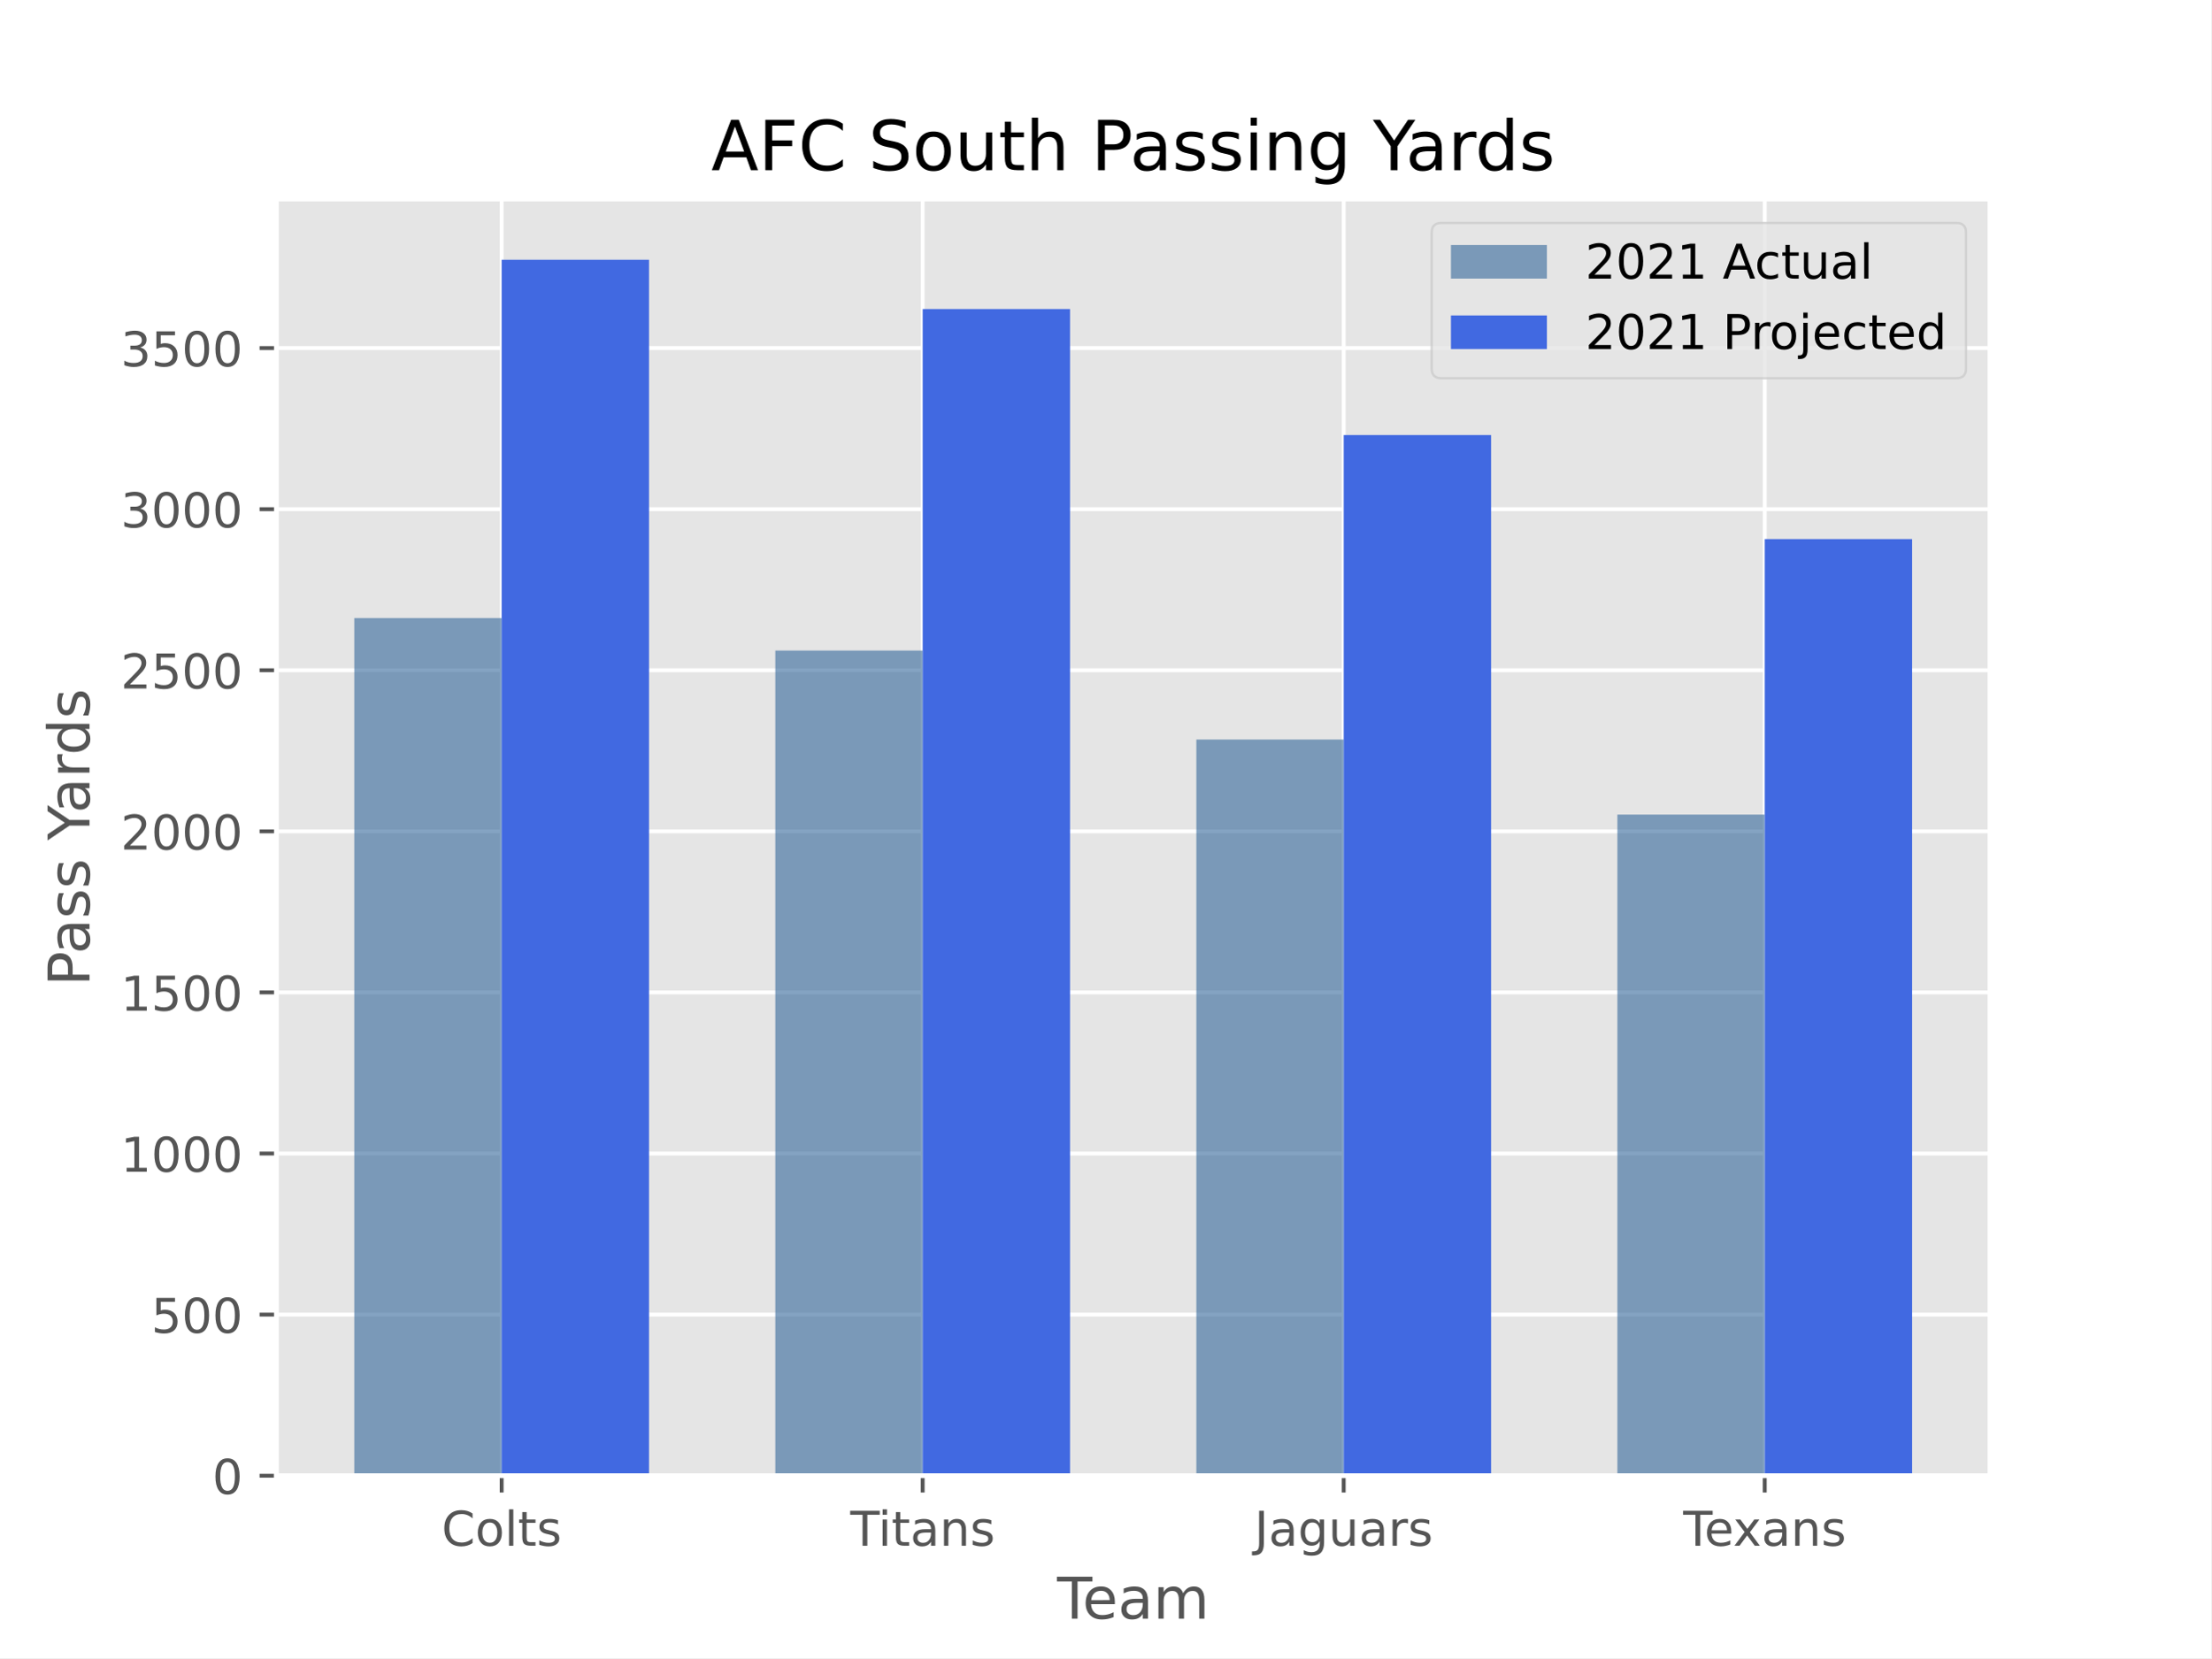
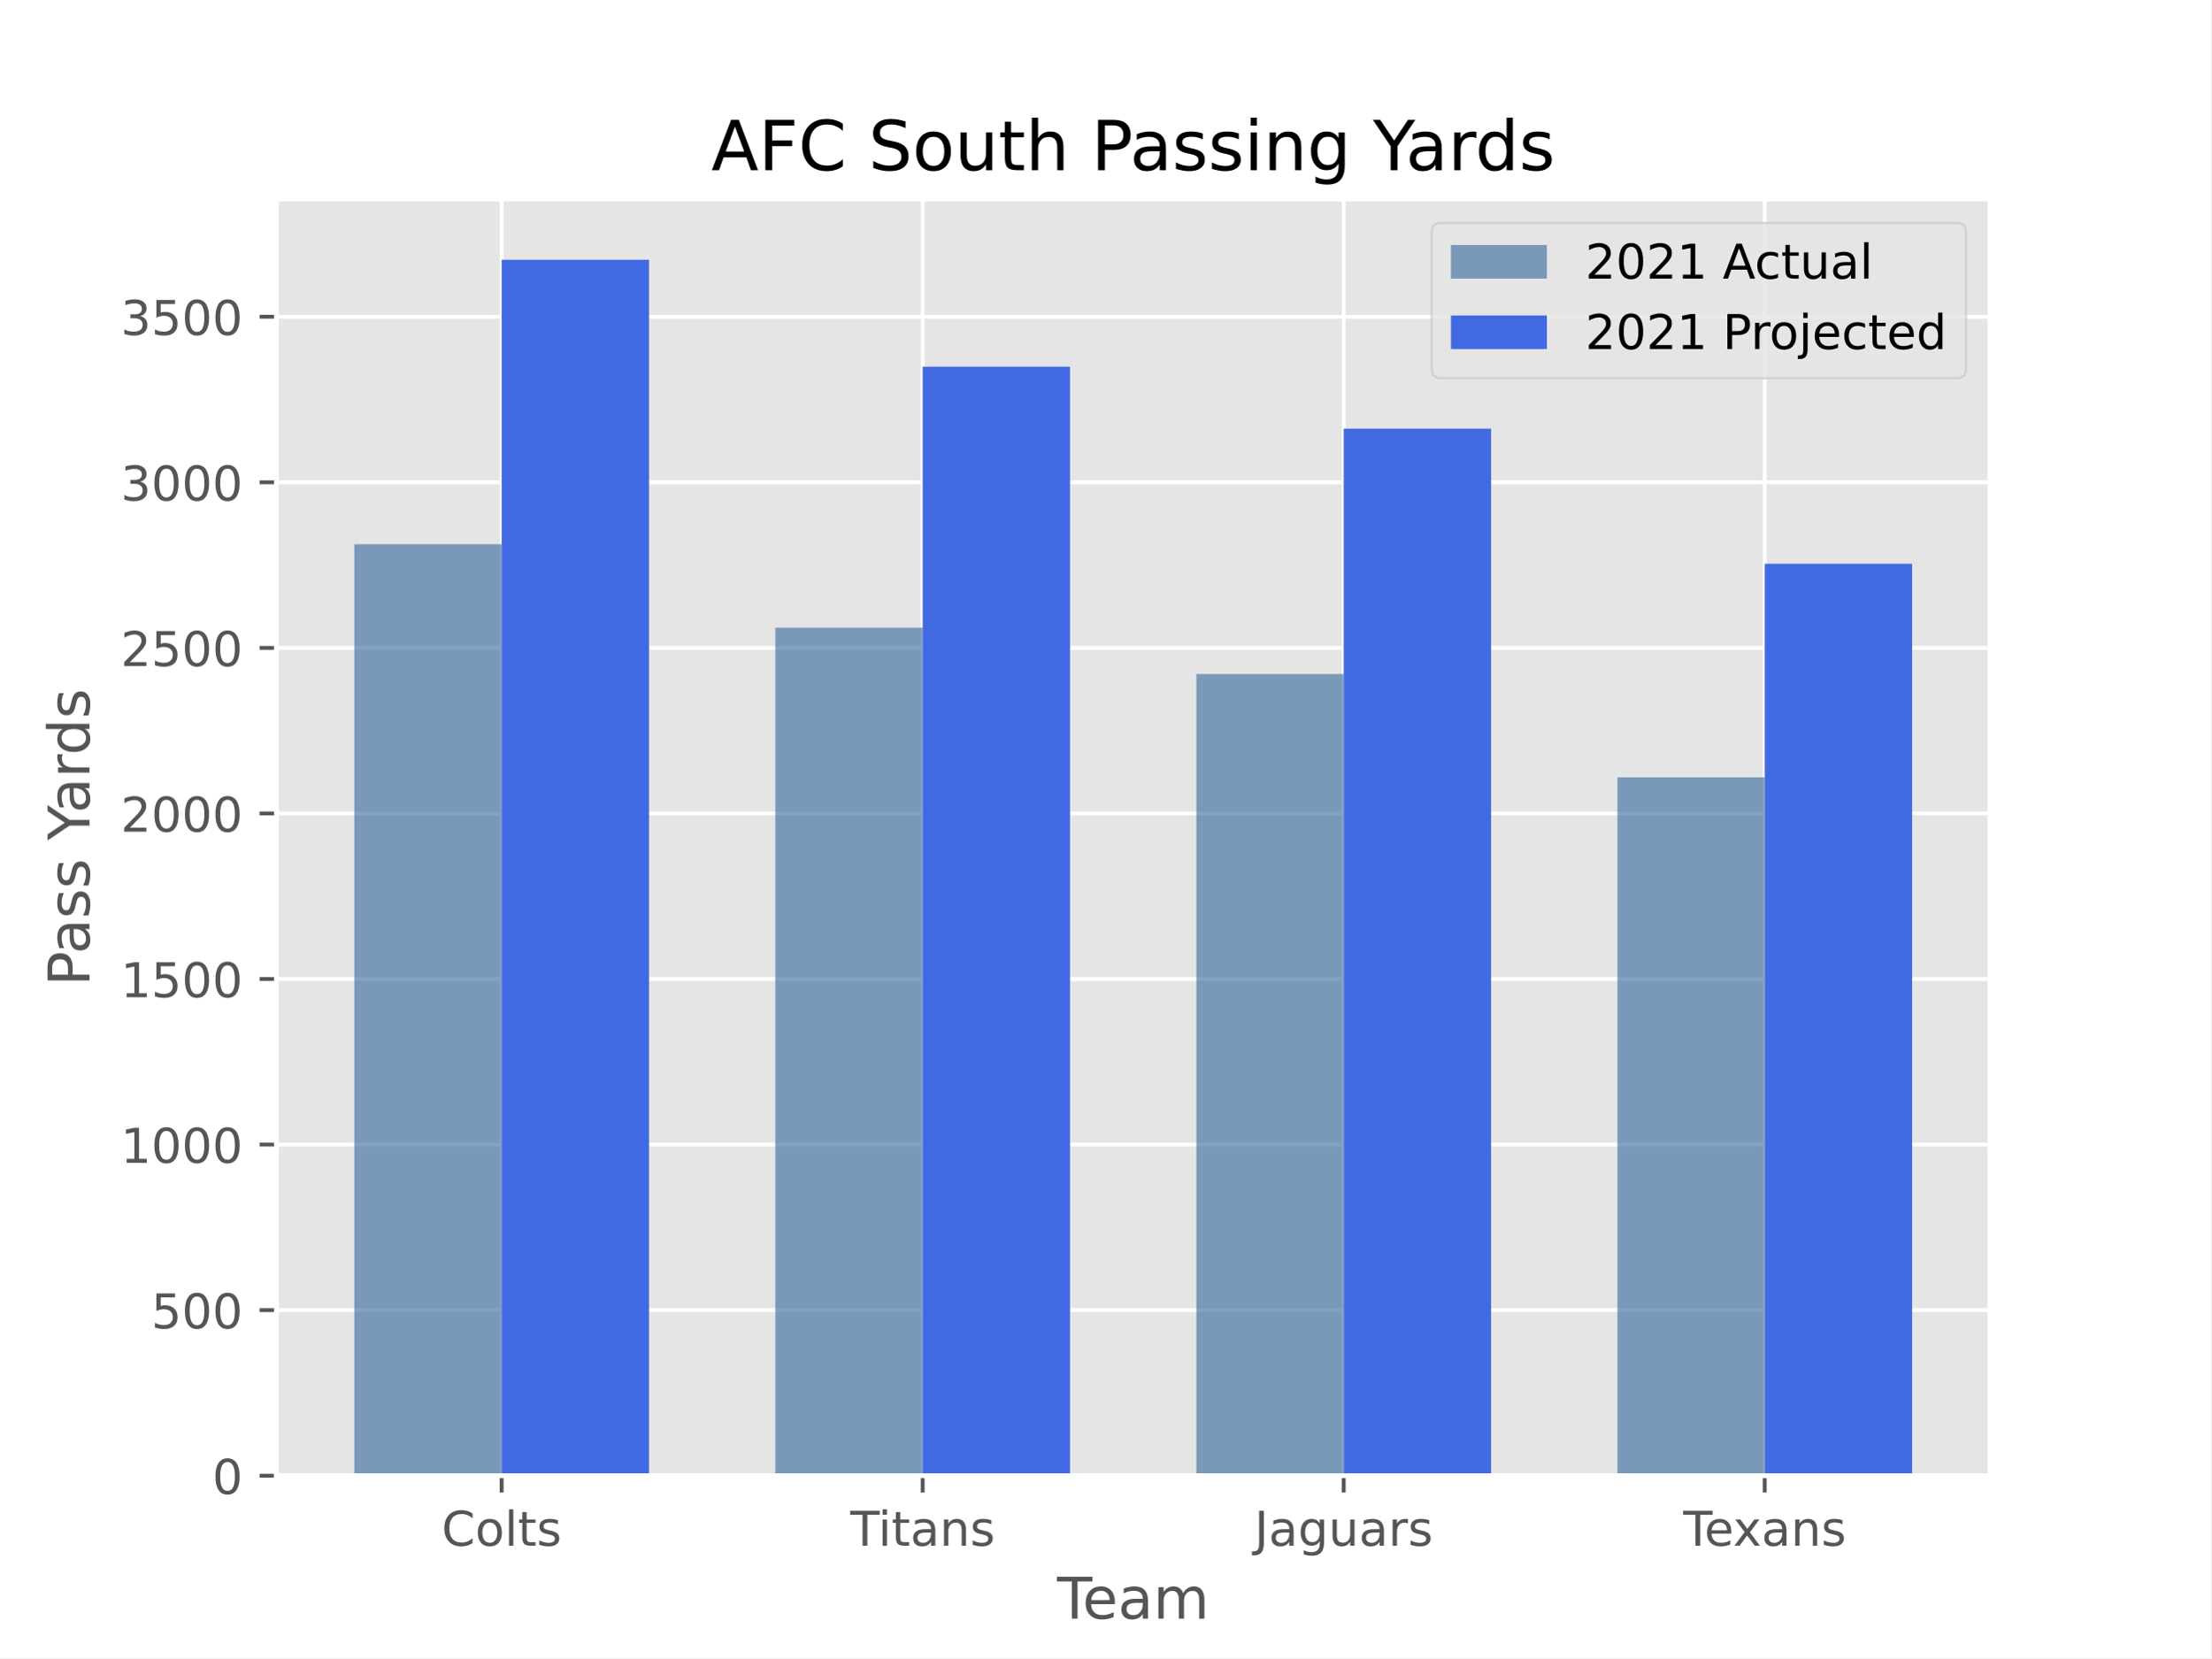
<svg xmlns="http://www.w3.org/2000/svg" xmlns:xlink="http://www.w3.org/1999/xlink" height="345.6pt" version="1.1" viewBox="0 0 460.8 345.6" width="460.8pt">
  <defs>
    <style type="text/css">*{stroke-linecap:butt;stroke-linejoin:round;}</style>
  </defs>
  <g id="figure_1">
    <g id="patch_1">
      <path d="M 0 345.6  L 460.8 345.6  L 460.8 0  L 0 0  z " style="fill:#ffffff;" />
    </g>
    <g id="axes_1">
      <g id="patch_2">
        <path d="M 57.6 307.584  L 414.72 307.584  L 414.72 41.472  L 57.6 41.472  z " style="fill:#e5e5e5;" />
      </g>
      <g id="matplotlib.axis_1">
        <g id="xtick_1">
          <g id="line2d_1">
-             <path clip-path="url(#pe6c3860041)" d="M 104.543 307.584  L 104.543 41.472  " style="fill:none;stroke:#ffffff;stroke-linecap:square;stroke-width:0.8;" />
+             <path clip-path="url(#pfa648b9dab)" d="M 104.543 307.584  L 104.543 41.472  " style="fill:none;stroke:#ffffff;stroke-linecap:square;stroke-width:0.8;" />
          </g>
          <g id="line2d_2">
            <defs>
-               <path d="M 0 0  L 0 3.5  " id="mc233f261c7" style="stroke:#555555;stroke-width:0.8;" />
-             </defs>
-             <g>
-               <use style="fill:#555555;stroke:#555555;stroke-width:0.8;" x="104.543" xlink:href="#mc233f261c7" y="307.584" />
+               <path d="M 0 0  L 0 3.5  " id="mf0fe5f6fc5" style="stroke:#555555;stroke-width:0.8;" />
+             </defs>
+             <g>
+               <use style="fill:#555555;stroke:#555555;stroke-width:0.8;" x="104.543" xlink:href="#mf0fe5f6fc5" y="307.584" />
            </g>
          </g>
          <g id="text_1">
            <g style="fill:#555555;" transform="translate(92.03861 322.1824)scale(0.1 -0.1)">
              <defs>
                <path d="M 4122 4306  L 4122 3641  Q 3803 3938 3442 4084  Q 3081 4231 2675 4231  Q 1875 4231 1450 3742  Q 1025 3253 1025 2328  Q 1025 1406 1450 917  Q 1875 428 2675 428  Q 3081 428 3442 575  Q 3803 722 4122 1019  L 4122 359  Q 3791 134 3420 21  Q 3050 -91 2638 -91  Q 1578 -91 968 557  Q 359 1206 359 2328  Q 359 3453 968 4101  Q 1578 4750 2638 4750  Q 3056 4750 3426 4639  Q 3797 4528 4122 4306  z " id="DejaVuSans-43" transform="scale(0.015625)" />
                <path d="M 1959 3097  Q 1497 3097 1228 2736  Q 959 2375 959 1747  Q 959 1119 1226 758  Q 1494 397 1959 397  Q 2419 397 2687 759  Q 2956 1122 2956 1747  Q 2956 2369 2687 2733  Q 2419 3097 1959 3097  z M 1959 3584  Q 2709 3584 3137 3096  Q 3566 2609 3566 1747  Q 3566 888 3137 398  Q 2709 -91 1959 -91  Q 1206 -91 779 398  Q 353 888 353 1747  Q 353 2609 779 3096  Q 1206 3584 1959 3584  z " id="DejaVuSans-6f" transform="scale(0.015625)" />
                <path d="M 603 4863  L 1178 4863  L 1178 0  L 603 0  L 603 4863  z " id="DejaVuSans-6c" transform="scale(0.015625)" />
                <path d="M 1172 4494  L 1172 3500  L 2356 3500  L 2356 3053  L 1172 3053  L 1172 1153  Q 1172 725 1289 603  Q 1406 481 1766 481  L 2356 481  L 2356 0  L 1766 0  Q 1100 0 847 248  Q 594 497 594 1153  L 594 3053  L 172 3053  L 172 3500  L 594 3500  L 594 4494  L 1172 4494  z " id="DejaVuSans-74" transform="scale(0.015625)" />
                <path d="M 2834 3397  L 2834 2853  Q 2591 2978 2328 3040  Q 2066 3103 1784 3103  Q 1356 3103 1142 2972  Q 928 2841 928 2578  Q 928 2378 1081 2264  Q 1234 2150 1697 2047  L 1894 2003  Q 2506 1872 2764 1633  Q 3022 1394 3022 966  Q 3022 478 2636 193  Q 2250 -91 1575 -91  Q 1294 -91 989 -36  Q 684 19 347 128  L 347 722  Q 666 556 975 473  Q 1284 391 1588 391  Q 1994 391 2212 530  Q 2431 669 2431 922  Q 2431 1156 2273 1281  Q 2116 1406 1581 1522  L 1381 1569  Q 847 1681 609 1914  Q 372 2147 372 2553  Q 372 3047 722 3315  Q 1072 3584 1716 3584  Q 2034 3584 2315 3537  Q 2597 3491 2834 3397  z " id="DejaVuSans-73" transform="scale(0.015625)" />
              </defs>
              <use xlink:href="#DejaVuSans-43" />
              <use x="69.824" xlink:href="#DejaVuSans-6f" />
              <use x="131.006" xlink:href="#DejaVuSans-6c" />
              <use x="158.789" xlink:href="#DejaVuSans-74" />
              <use x="197.998" xlink:href="#DejaVuSans-73" />
            </g>
          </g>
        </g>
        <g id="xtick_2">
          <g id="line2d_3">
-             <path clip-path="url(#pe6c3860041)" d="M 192.288 307.584  L 192.288 41.472  " style="fill:none;stroke:#ffffff;stroke-linecap:square;stroke-width:0.8;" />
+             <path clip-path="url(#pfa648b9dab)" d="M 192.288 307.584  L 192.288 41.472  " style="fill:none;stroke:#ffffff;stroke-linecap:square;stroke-width:0.8;" />
          </g>
          <g id="line2d_4">
            <g>
-               <use style="fill:#555555;stroke:#555555;stroke-width:0.8;" x="192.288" xlink:href="#mc233f261c7" y="307.584" />
+               <use style="fill:#555555;stroke:#555555;stroke-width:0.8;" x="192.288" xlink:href="#mf0fe5f6fc5" y="307.584" />
            </g>
          </g>
          <g id="text_2">
            <g style="fill:#555555;" transform="translate(177.2034 322.1824)scale(0.1 -0.1)">
              <defs>
                <path d="M -19 4666  L 3928 4666  L 3928 4134  L 2272 4134  L 2272 0  L 1638 0  L 1638 4134  L -19 4134  L -19 4666  z " id="DejaVuSans-54" transform="scale(0.015625)" />
                <path d="M 603 3500  L 1178 3500  L 1178 0  L 603 0  L 603 3500  z M 603 4863  L 1178 4863  L 1178 4134  L 603 4134  L 603 4863  z " id="DejaVuSans-69" transform="scale(0.015625)" />
                <path d="M 2194 1759  Q 1497 1759 1228 1600  Q 959 1441 959 1056  Q 959 750 1161 570  Q 1363 391 1709 391  Q 2188 391 2477 730  Q 2766 1069 2766 1631  L 2766 1759  L 2194 1759  z M 3341 1997  L 3341 0  L 2766 0  L 2766 531  Q 2569 213 2275 61  Q 1981 -91 1556 -91  Q 1019 -91 701 211  Q 384 513 384 1019  Q 384 1609 779 1909  Q 1175 2209 1959 2209  L 2766 2209  L 2766 2266  Q 2766 2663 2505 2880  Q 2244 3097 1772 3097  Q 1472 3097 1187 3025  Q 903 2953 641 2809  L 641 3341  Q 956 3463 1253 3523  Q 1550 3584 1831 3584  Q 2591 3584 2966 3190  Q 3341 2797 3341 1997  z " id="DejaVuSans-61" transform="scale(0.015625)" />
                <path d="M 3513 2113  L 3513 0  L 2938 0  L 2938 2094  Q 2938 2591 2744 2837  Q 2550 3084 2163 3084  Q 1697 3084 1428 2787  Q 1159 2491 1159 1978  L 1159 0  L 581 0  L 581 3500  L 1159 3500  L 1159 2956  Q 1366 3272 1645 3428  Q 1925 3584 2291 3584  Q 2894 3584 3203 3211  Q 3513 2838 3513 2113  z " id="DejaVuSans-6e" transform="scale(0.015625)" />
              </defs>
              <use xlink:href="#DejaVuSans-54" />
              <use x="57.959" xlink:href="#DejaVuSans-69" />
              <use x="85.742" xlink:href="#DejaVuSans-74" />
              <use x="124.951" xlink:href="#DejaVuSans-61" />
              <use x="186.23" xlink:href="#DejaVuSans-6e" />
              <use x="249.609" xlink:href="#DejaVuSans-73" />
            </g>
          </g>
        </g>
        <g id="xtick_3">
          <g id="line2d_5">
-             <path clip-path="url(#pe6c3860041)" d="M 280.032 307.584  L 280.032 41.472  " style="fill:none;stroke:#ffffff;stroke-linecap:square;stroke-width:0.8;" />
+             <path clip-path="url(#pfa648b9dab)" d="M 280.032 307.584  L 280.032 41.472  " style="fill:none;stroke:#ffffff;stroke-linecap:square;stroke-width:0.8;" />
          </g>
          <g id="line2d_6">
            <g>
-               <use style="fill:#555555;stroke:#555555;stroke-width:0.8;" x="280.032" xlink:href="#mc233f261c7" y="307.584" />
+               <use style="fill:#555555;stroke:#555555;stroke-width:0.8;" x="280.032" xlink:href="#mf0fe5f6fc5" y="307.584" />
            </g>
          </g>
          <g id="text_3">
            <g style="fill:#555555;" transform="translate(261.426 322.1824)scale(0.1 -0.1)">
              <defs>
                <path d="M 628 4666  L 1259 4666  L 1259 325  Q 1259 -519 939 -900  Q 619 -1281 -91 -1281  L -331 -1281  L -331 -750  L -134 -750  Q 284 -750 456 -515  Q 628 -281 628 325  L 628 4666  z " id="DejaVuSans-4a" transform="scale(0.015625)" />
                <path d="M 2906 1791  Q 2906 2416 2648 2759  Q 2391 3103 1925 3103  Q 1463 3103 1205 2759  Q 947 2416 947 1791  Q 947 1169 1205 825  Q 1463 481 1925 481  Q 2391 481 2648 825  Q 2906 1169 2906 1791  z M 3481 434  Q 3481 -459 3084 -895  Q 2688 -1331 1869 -1331  Q 1566 -1331 1297 -1286  Q 1028 -1241 775 -1147  L 775 -588  Q 1028 -725 1275 -790  Q 1522 -856 1778 -856  Q 2344 -856 2625 -561  Q 2906 -266 2906 331  L 2906 616  Q 2728 306 2450 153  Q 2172 0 1784 0  Q 1141 0 747 490  Q 353 981 353 1791  Q 353 2603 747 3093  Q 1141 3584 1784 3584  Q 2172 3584 2450 3431  Q 2728 3278 2906 2969  L 2906 3500  L 3481 3500  L 3481 434  z " id="DejaVuSans-67" transform="scale(0.015625)" />
                <path d="M 544 1381  L 544 3500  L 1119 3500  L 1119 1403  Q 1119 906 1312 657  Q 1506 409 1894 409  Q 2359 409 2629 706  Q 2900 1003 2900 1516  L 2900 3500  L 3475 3500  L 3475 0  L 2900 0  L 2900 538  Q 2691 219 2414 64  Q 2138 -91 1772 -91  Q 1169 -91 856 284  Q 544 659 544 1381  z M 1991 3584  L 1991 3584  z " id="DejaVuSans-75" transform="scale(0.015625)" />
                <path d="M 2631 2963  Q 2534 3019 2420 3045  Q 2306 3072 2169 3072  Q 1681 3072 1420 2755  Q 1159 2438 1159 1844  L 1159 0  L 581 0  L 581 3500  L 1159 3500  L 1159 2956  Q 1341 3275 1631 3429  Q 1922 3584 2338 3584  Q 2397 3584 2469 3576  Q 2541 3569 2628 3553  L 2631 2963  z " id="DejaVuSans-72" transform="scale(0.015625)" />
              </defs>
              <use xlink:href="#DejaVuSans-4a" />
              <use x="29.492" xlink:href="#DejaVuSans-61" />
              <use x="90.771" xlink:href="#DejaVuSans-67" />
              <use x="154.248" xlink:href="#DejaVuSans-75" />
              <use x="217.627" xlink:href="#DejaVuSans-61" />
              <use x="278.906" xlink:href="#DejaVuSans-72" />
              <use x="320.02" xlink:href="#DejaVuSans-73" />
            </g>
          </g>
        </g>
        <g id="xtick_4">
          <g id="line2d_7">
-             <path clip-path="url(#pe6c3860041)" d="M 367.777 307.584  L 367.777 41.472  " style="fill:none;stroke:#ffffff;stroke-linecap:square;stroke-width:0.8;" />
+             <path clip-path="url(#pfa648b9dab)" d="M 367.777 307.584  L 367.777 41.472  " style="fill:none;stroke:#ffffff;stroke-linecap:square;stroke-width:0.8;" />
          </g>
          <g id="line2d_8">
            <g>
-               <use style="fill:#555555;stroke:#555555;stroke-width:0.8;" x="367.777" xlink:href="#mc233f261c7" y="307.584" />
+               <use style="fill:#555555;stroke:#555555;stroke-width:0.8;" x="367.777" xlink:href="#mf0fe5f6fc5" y="307.584" />
            </g>
          </g>
          <g id="text_4">
            <g style="fill:#555555;" transform="translate(350.7869 322.1824)scale(0.1 -0.1)">
              <defs>
                <path d="M 3597 1894  L 3597 1613  L 953 1613  Q 991 1019 1311 708  Q 1631 397 2203 397  Q 2534 397 2845 478  Q 3156 559 3463 722  L 3463 178  Q 3153 47 2828 -22  Q 2503 -91 2169 -91  Q 1331 -91 842 396  Q 353 884 353 1716  Q 353 2575 817 3079  Q 1281 3584 2069 3584  Q 2775 3584 3186 3129  Q 3597 2675 3597 1894  z M 3022 2063  Q 3016 2534 2758 2815  Q 2500 3097 2075 3097  Q 1594 3097 1305 2825  Q 1016 2553 972 2059  L 3022 2063  z " id="DejaVuSans-65" transform="scale(0.015625)" />
                <path d="M 3513 3500  L 2247 1797  L 3578 0  L 2900 0  L 1881 1375  L 863 0  L 184 0  L 1544 1831  L 300 3500  L 978 3500  L 1906 2253  L 2834 3500  L 3513 3500  z " id="DejaVuSans-78" transform="scale(0.015625)" />
              </defs>
              <use xlink:href="#DejaVuSans-54" />
              <use x="44.084" xlink:href="#DejaVuSans-65" />
              <use x="103.857" xlink:href="#DejaVuSans-78" />
              <use x="163.037" xlink:href="#DejaVuSans-61" />
              <use x="224.316" xlink:href="#DejaVuSans-6e" />
              <use x="287.695" xlink:href="#DejaVuSans-73" />
            </g>
          </g>
        </g>
        <g id="text_5">
          <g style="fill:#555555;" transform="translate(220.3022 337.3802)scale(0.12 -0.12)">
            <defs>
              <path d="M 3328 2828  Q 3544 3216 3844 3400  Q 4144 3584 4550 3584  Q 5097 3584 5394 3201  Q 5691 2819 5691 2113  L 5691 0  L 5113 0  L 5113 2094  Q 5113 2597 4934 2840  Q 4756 3084 4391 3084  Q 3944 3084 3684 2787  Q 3425 2491 3425 1978  L 3425 0  L 2847 0  L 2847 2094  Q 2847 2600 2669 2842  Q 2491 3084 2119 3084  Q 1678 3084 1418 2786  Q 1159 2488 1159 1978  L 1159 0  L 581 0  L 581 3500  L 1159 3500  L 1159 2956  Q 1356 3278 1631 3431  Q 1906 3584 2284 3584  Q 2666 3584 2933 3390  Q 3200 3197 3328 2828  z " id="DejaVuSans-6d" transform="scale(0.015625)" />
            </defs>
            <use xlink:href="#DejaVuSans-54" />
            <use x="44.084" xlink:href="#DejaVuSans-65" />
            <use x="105.607" xlink:href="#DejaVuSans-61" />
            <use x="166.887" xlink:href="#DejaVuSans-6d" />
          </g>
        </g>
      </g>
      <g id="matplotlib.axis_2">
        <g id="ytick_1">
          <g id="line2d_9">
-             <path clip-path="url(#pe6c3860041)" d="M 57.6 307.584  L 414.72 307.584  " style="fill:none;stroke:#ffffff;stroke-linecap:square;stroke-width:0.8;" />
+             <path clip-path="url(#pfa648b9dab)" d="M 57.6 307.584  L 414.72 307.584  " style="fill:none;stroke:#ffffff;stroke-linecap:square;stroke-width:0.8;" />
          </g>
          <g id="line2d_10">
            <defs>
-               <path d="M 0 0  L -3.5 0  " id="m1895ba6a0f" style="stroke:#555555;stroke-width:0.8;" />
-             </defs>
-             <g>
-               <use style="fill:#555555;stroke:#555555;stroke-width:0.8;" x="57.6" xlink:href="#m1895ba6a0f" y="307.584" />
+               <path d="M 0 0  L -3.5 0  " id="m4ac57ffe3c" style="stroke:#555555;stroke-width:0.8;" />
+             </defs>
+             <g>
+               <use style="fill:#555555;stroke:#555555;stroke-width:0.8;" x="57.6" xlink:href="#m4ac57ffe3c" y="307.584" />
            </g>
          </g>
          <g id="text_6">
            <g style="fill:#555555;" transform="translate(44.2375 311.3832)scale(0.1 -0.1)">
              <defs>
                <path d="M 2034 4250  Q 1547 4250 1301 3770  Q 1056 3291 1056 2328  Q 1056 1369 1301 889  Q 1547 409 2034 409  Q 2525 409 2770 889  Q 3016 1369 3016 2328  Q 3016 3291 2770 3770  Q 2525 4250 2034 4250  z M 2034 4750  Q 2819 4750 3233 4129  Q 3647 3509 3647 2328  Q 3647 1150 3233 529  Q 2819 -91 2034 -91  Q 1250 -91 836 529  Q 422 1150 422 2328  Q 422 3509 836 4129  Q 1250 4750 2034 4750  z " id="DejaVuSans-30" transform="scale(0.015625)" />
              </defs>
              <use xlink:href="#DejaVuSans-30" />
            </g>
          </g>
        </g>
        <g id="ytick_2">
          <g id="line2d_11">
-             <path clip-path="url(#pe6c3860041)" d="M 57.6 274.007  L 414.72 274.007  " style="fill:none;stroke:#ffffff;stroke-linecap:square;stroke-width:0.8;" />
+             <path clip-path="url(#pfa648b9dab)" d="M 57.6 273.074  L 414.72 273.074  " style="fill:none;stroke:#ffffff;stroke-linecap:square;stroke-width:0.8;" />
          </g>
          <g id="line2d_12">
            <g>
-               <use style="fill:#555555;stroke:#555555;stroke-width:0.8;" x="57.6" xlink:href="#m1895ba6a0f" y="274.007" />
+               <use style="fill:#555555;stroke:#555555;stroke-width:0.8;" x="57.6" xlink:href="#m4ac57ffe3c" y="273.074" />
            </g>
          </g>
          <g id="text_7">
-             <g style="fill:#555555;" transform="translate(31.5125 277.8061)scale(0.1 -0.1)">
+             <g style="fill:#555555;" transform="translate(31.5125 276.8734)scale(0.1 -0.1)">
              <defs>
                <path d="M 691 4666  L 3169 4666  L 3169 4134  L 1269 4134  L 1269 2991  Q 1406 3038 1543 3061  Q 1681 3084 1819 3084  Q 2600 3084 3056 2656  Q 3513 2228 3513 1497  Q 3513 744 3044 326  Q 2575 -91 1722 -91  Q 1428 -91 1123 -41  Q 819 9 494 109  L 494 744  Q 775 591 1075 516  Q 1375 441 1709 441  Q 2250 441 2565 725  Q 2881 1009 2881 1497  Q 2881 1984 2565 2268  Q 2250 2553 1709 2553  Q 1456 2553 1204 2497  Q 953 2441 691 2322  L 691 4666  z " id="DejaVuSans-35" transform="scale(0.015625)" />
              </defs>
              <use xlink:href="#DejaVuSans-35" />
              <use x="63.623" xlink:href="#DejaVuSans-30" />
              <use x="127.246" xlink:href="#DejaVuSans-30" />
            </g>
          </g>
        </g>
        <g id="ytick_3">
          <g id="line2d_13">
-             <path clip-path="url(#pe6c3860041)" d="M 57.6 240.43  L 414.72 240.43  " style="fill:none;stroke:#ffffff;stroke-linecap:square;stroke-width:0.8;" />
+             <path clip-path="url(#pfa648b9dab)" d="M 57.6 238.564  L 414.72 238.564  " style="fill:none;stroke:#ffffff;stroke-linecap:square;stroke-width:0.8;" />
          </g>
          <g id="line2d_14">
            <g>
-               <use style="fill:#555555;stroke:#555555;stroke-width:0.8;" x="57.6" xlink:href="#m1895ba6a0f" y="240.43" />
+               <use style="fill:#555555;stroke:#555555;stroke-width:0.8;" x="57.6" xlink:href="#m4ac57ffe3c" y="238.564" />
            </g>
          </g>
          <g id="text_8">
-             <g style="fill:#555555;" transform="translate(25.15 244.229)scale(0.1 -0.1)">
+             <g style="fill:#555555;" transform="translate(25.15 242.3636)scale(0.1 -0.1)">
              <defs>
                <path d="M 794 531  L 1825 531  L 1825 4091  L 703 3866  L 703 4441  L 1819 4666  L 2450 4666  L 2450 531  L 3481 531  L 3481 0  L 794 0  L 794 531  z " id="DejaVuSans-31" transform="scale(0.015625)" />
              </defs>
              <use xlink:href="#DejaVuSans-31" />
              <use x="63.623" xlink:href="#DejaVuSans-30" />
              <use x="127.246" xlink:href="#DejaVuSans-30" />
              <use x="190.869" xlink:href="#DejaVuSans-30" />
            </g>
          </g>
        </g>
        <g id="ytick_4">
          <g id="line2d_15">
-             <path clip-path="url(#pe6c3860041)" d="M 57.6 206.853  L 414.72 206.853  " style="fill:none;stroke:#ffffff;stroke-linecap:square;stroke-width:0.8;" />
+             <path clip-path="url(#pfa648b9dab)" d="M 57.6 204.055  L 414.72 204.055  " style="fill:none;stroke:#ffffff;stroke-linecap:square;stroke-width:0.8;" />
          </g>
          <g id="line2d_16">
            <g>
-               <use style="fill:#555555;stroke:#555555;stroke-width:0.8;" x="57.6" xlink:href="#m1895ba6a0f" y="206.853" />
+               <use style="fill:#555555;stroke:#555555;stroke-width:0.8;" x="57.6" xlink:href="#m4ac57ffe3c" y="204.055" />
            </g>
          </g>
          <g id="text_9">
-             <g style="fill:#555555;" transform="translate(25.15 210.6519)scale(0.1 -0.1)">
+             <g style="fill:#555555;" transform="translate(25.15 207.8538)scale(0.1 -0.1)">
              <use xlink:href="#DejaVuSans-31" />
              <use x="63.623" xlink:href="#DejaVuSans-35" />
              <use x="127.246" xlink:href="#DejaVuSans-30" />
              <use x="190.869" xlink:href="#DejaVuSans-30" />
            </g>
          </g>
        </g>
        <g id="ytick_5">
          <g id="line2d_17">
-             <path clip-path="url(#pe6c3860041)" d="M 57.6 173.276  L 414.72 173.276  " style="fill:none;stroke:#ffffff;stroke-linecap:square;stroke-width:0.8;" />
+             <path clip-path="url(#pfa648b9dab)" d="M 57.6 169.545  L 414.72 169.545  " style="fill:none;stroke:#ffffff;stroke-linecap:square;stroke-width:0.8;" />
          </g>
          <g id="line2d_18">
            <g>
-               <use style="fill:#555555;stroke:#555555;stroke-width:0.8;" x="57.6" xlink:href="#m1895ba6a0f" y="173.276" />
+               <use style="fill:#555555;stroke:#555555;stroke-width:0.8;" x="57.6" xlink:href="#m4ac57ffe3c" y="169.545" />
            </g>
          </g>
          <g id="text_10">
-             <g style="fill:#555555;" transform="translate(25.15 177.0748)scale(0.1 -0.1)">
+             <g style="fill:#555555;" transform="translate(25.15 173.344)scale(0.1 -0.1)">
              <defs>
                <path d="M 1228 531  L 3431 531  L 3431 0  L 469 0  L 469 531  Q 828 903 1448 1529  Q 2069 2156 2228 2338  Q 2531 2678 2651 2914  Q 2772 3150 2772 3378  Q 2772 3750 2511 3984  Q 2250 4219 1831 4219  Q 1534 4219 1204 4116  Q 875 4013 500 3803  L 500 4441  Q 881 4594 1212 4672  Q 1544 4750 1819 4750  Q 2544 4750 2975 4387  Q 3406 4025 3406 3419  Q 3406 3131 3298 2873  Q 3191 2616 2906 2266  Q 2828 2175 2409 1742  Q 1991 1309 1228 531  z " id="DejaVuSans-32" transform="scale(0.015625)" />
              </defs>
              <use xlink:href="#DejaVuSans-32" />
              <use x="63.623" xlink:href="#DejaVuSans-30" />
              <use x="127.246" xlink:href="#DejaVuSans-30" />
              <use x="190.869" xlink:href="#DejaVuSans-30" />
            </g>
          </g>
        </g>
        <g id="ytick_6">
          <g id="line2d_19">
-             <path clip-path="url(#pe6c3860041)" d="M 57.6 139.698  L 414.72 139.698  " style="fill:none;stroke:#ffffff;stroke-linecap:square;stroke-width:0.8;" />
+             <path clip-path="url(#pfa648b9dab)" d="M 57.6 135.035  L 414.72 135.035  " style="fill:none;stroke:#ffffff;stroke-linecap:square;stroke-width:0.8;" />
          </g>
          <g id="line2d_20">
            <g>
-               <use style="fill:#555555;stroke:#555555;stroke-width:0.8;" x="57.6" xlink:href="#m1895ba6a0f" y="139.698" />
+               <use style="fill:#555555;stroke:#555555;stroke-width:0.8;" x="57.6" xlink:href="#m4ac57ffe3c" y="135.035" />
            </g>
          </g>
          <g id="text_11">
-             <g style="fill:#555555;" transform="translate(25.15 143.4977)scale(0.1 -0.1)">
+             <g style="fill:#555555;" transform="translate(25.15 138.8342)scale(0.1 -0.1)">
              <use xlink:href="#DejaVuSans-32" />
              <use x="63.623" xlink:href="#DejaVuSans-35" />
              <use x="127.246" xlink:href="#DejaVuSans-30" />
              <use x="190.869" xlink:href="#DejaVuSans-30" />
            </g>
          </g>
        </g>
        <g id="ytick_7">
          <g id="line2d_21">
-             <path clip-path="url(#pe6c3860041)" d="M 57.6 106.121  L 414.72 106.121  " style="fill:none;stroke:#ffffff;stroke-linecap:square;stroke-width:0.8;" />
+             <path clip-path="url(#pfa648b9dab)" d="M 57.6 100.525  L 414.72 100.525  " style="fill:none;stroke:#ffffff;stroke-linecap:square;stroke-width:0.8;" />
          </g>
          <g id="line2d_22">
            <g>
-               <use style="fill:#555555;stroke:#555555;stroke-width:0.8;" x="57.6" xlink:href="#m1895ba6a0f" y="106.121" />
+               <use style="fill:#555555;stroke:#555555;stroke-width:0.8;" x="57.6" xlink:href="#m4ac57ffe3c" y="100.525" />
            </g>
          </g>
          <g id="text_12">
-             <g style="fill:#555555;" transform="translate(25.15 109.9206)scale(0.1 -0.1)">
+             <g style="fill:#555555;" transform="translate(25.15 104.3244)scale(0.1 -0.1)">
              <defs>
                <path d="M 2597 2516  Q 3050 2419 3304 2112  Q 3559 1806 3559 1356  Q 3559 666 3084 287  Q 2609 -91 1734 -91  Q 1441 -91 1130 -33  Q 819 25 488 141  L 488 750  Q 750 597 1062 519  Q 1375 441 1716 441  Q 2309 441 2620 675  Q 2931 909 2931 1356  Q 2931 1769 2642 2001  Q 2353 2234 1838 2234  L 1294 2234  L 1294 2753  L 1863 2753  Q 2328 2753 2575 2939  Q 2822 3125 2822 3475  Q 2822 3834 2567 4026  Q 2313 4219 1838 4219  Q 1578 4219 1281 4162  Q 984 4106 628 3988  L 628 4550  Q 988 4650 1302 4700  Q 1616 4750 1894 4750  Q 2613 4750 3031 4423  Q 3450 4097 3450 3541  Q 3450 3153 3228 2886  Q 3006 2619 2597 2516  z " id="DejaVuSans-33" transform="scale(0.015625)" />
              </defs>
              <use xlink:href="#DejaVuSans-33" />
              <use x="63.623" xlink:href="#DejaVuSans-30" />
              <use x="127.246" xlink:href="#DejaVuSans-30" />
              <use x="190.869" xlink:href="#DejaVuSans-30" />
            </g>
          </g>
        </g>
        <g id="ytick_8">
          <g id="line2d_23">
-             <path clip-path="url(#pe6c3860041)" d="M 57.6 72.544  L 414.72 72.544  " style="fill:none;stroke:#ffffff;stroke-linecap:square;stroke-width:0.8;" />
+             <path clip-path="url(#pfa648b9dab)" d="M 57.6 66.015  L 414.72 66.015  " style="fill:none;stroke:#ffffff;stroke-linecap:square;stroke-width:0.8;" />
          </g>
          <g id="line2d_24">
            <g>
-               <use style="fill:#555555;stroke:#555555;stroke-width:0.8;" x="57.6" xlink:href="#m1895ba6a0f" y="72.544" />
+               <use style="fill:#555555;stroke:#555555;stroke-width:0.8;" x="57.6" xlink:href="#m4ac57ffe3c" y="66.015" />
            </g>
          </g>
          <g id="text_13">
-             <g style="fill:#555555;" transform="translate(25.15 76.34347)scale(0.1 -0.1)">
+             <g style="fill:#555555;" transform="translate(25.15 69.81459)scale(0.1 -0.1)">
              <use xlink:href="#DejaVuSans-33" />
              <use x="63.623" xlink:href="#DejaVuSans-35" />
              <use x="127.246" xlink:href="#DejaVuSans-30" />
              <use x="190.869" xlink:href="#DejaVuSans-30" />
            </g>
          </g>
        </g>
        <g id="text_14">
          <g style="fill:#555555;" transform="translate(18.65438 205.5236)rotate(-90)scale(0.12 -0.12)">
            <defs>
              <path d="M 1259 4147  L 1259 2394  L 2053 2394  Q 2494 2394 2734 2622  Q 2975 2850 2975 3272  Q 2975 3691 2734 3919  Q 2494 4147 2053 4147  L 1259 4147  z M 628 4666  L 2053 4666  Q 2838 4666 3239 4311  Q 3641 3956 3641 3272  Q 3641 2581 3239 2228  Q 2838 1875 2053 1875  L 1259 1875  L 1259 0  L 628 0  L 628 4666  z " id="DejaVuSans-50" transform="scale(0.015625)" />
              <path id="DejaVuSans-20" transform="scale(0.015625)" />
              <path d="M -13 4666  L 666 4666  L 1959 2747  L 3244 4666  L 3922 4666  L 2272 2222  L 2272 0  L 1638 0  L 1638 2222  L -13 4666  z " id="DejaVuSans-59" transform="scale(0.015625)" />
              <path d="M 2906 2969  L 2906 4863  L 3481 4863  L 3481 0  L 2906 0  L 2906 525  Q 2725 213 2448 61  Q 2172 -91 1784 -91  Q 1150 -91 751 415  Q 353 922 353 1747  Q 353 2572 751 3078  Q 1150 3584 1784 3584  Q 2172 3584 2448 3432  Q 2725 3281 2906 2969  z M 947 1747  Q 947 1113 1208 752  Q 1469 391 1925 391  Q 2381 391 2643 752  Q 2906 1113 2906 1747  Q 2906 2381 2643 2742  Q 2381 3103 1925 3103  Q 1469 3103 1208 2742  Q 947 2381 947 1747  z " id="DejaVuSans-64" transform="scale(0.015625)" />
            </defs>
            <use xlink:href="#DejaVuSans-50" />
            <use x="55.803" xlink:href="#DejaVuSans-61" />
            <use x="117.082" xlink:href="#DejaVuSans-73" />
            <use x="169.182" xlink:href="#DejaVuSans-73" />
            <use x="221.281" xlink:href="#DejaVuSans-20" />
            <use x="253.068" xlink:href="#DejaVuSans-59" />
            <use x="300.402" xlink:href="#DejaVuSans-61" />
            <use x="361.682" xlink:href="#DejaVuSans-72" />
            <use x="401.045" xlink:href="#DejaVuSans-64" />
            <use x="464.521" xlink:href="#DejaVuSans-73" />
          </g>
        </g>
      </g>
      <g id="patch_3">
-         <path clip-path="url(#pe6c3860041)" d="M 73.833 307.584  L 104.543 307.584  L 104.543 128.819  L 73.833 128.819  z " style="fill:#336699;fill-opacity:0.6;" />
+         <path clip-path="url(#pfa648b9dab)" d="M 73.833 307.584  L 104.543 307.584  L 104.543 113.432  L 73.833 113.432  z " style="fill:#336699;fill-opacity:0.6;" />
      </g>
      <g id="patch_4">
-         <path clip-path="url(#pe6c3860041)" d="M 161.577 307.584  L 192.288 307.584  L 192.288 135.602  L 161.577 135.602  z " style="fill:#336699;fill-opacity:0.6;" />
+         <path clip-path="url(#pfa648b9dab)" d="M 161.577 307.584  L 192.288 307.584  L 192.288 130.825  L 161.577 130.825  z " style="fill:#336699;fill-opacity:0.6;" />
      </g>
      <g id="patch_5">
-         <path clip-path="url(#pe6c3860041)" d="M 249.322 307.584  L 280.032 307.584  L 280.032 154.137  L 249.322 154.137  z " style="fill:#336699;fill-opacity:0.6;" />
+         <path clip-path="url(#pfa648b9dab)" d="M 249.322 307.584  L 280.032 307.584  L 280.032 140.488  L 249.322 140.488  z " style="fill:#336699;fill-opacity:0.6;" />
      </g>
      <g id="patch_6">
-         <path clip-path="url(#pe6c3860041)" d="M 337.066 307.584  L 367.777 307.584  L 367.777 169.784  L 337.066 169.784  z " style="fill:#336699;fill-opacity:0.6;" />
+         <path clip-path="url(#pfa648b9dab)" d="M 337.066 307.584  L 367.777 307.584  L 367.777 162.022  L 337.066 162.022  z " style="fill:#336699;fill-opacity:0.6;" />
      </g>
      <g id="patch_7">
-         <path clip-path="url(#pe6c3860041)" d="M 104.543 307.584  L 135.254 307.584  L 135.254 54.144  L 104.543 54.144  z " style="fill:#4169e1;" />
+         <path clip-path="url(#pfa648b9dab)" d="M 104.543 307.584  L 135.254 307.584  L 135.254 54.144  L 104.543 54.144  z " style="fill:#4169e1;" />
      </g>
      <g id="patch_8">
-         <path clip-path="url(#pe6c3860041)" d="M 192.288 307.584  L 222.998 307.584  L 222.998 64.419  L 192.288 64.419  z " style="fill:#4169e1;" />
+         <path clip-path="url(#pfa648b9dab)" d="M 192.288 307.584  L 222.998 307.584  L 222.998 76.437  L 192.288 76.437  z " style="fill:#4169e1;" />
      </g>
      <g id="patch_9">
-         <path clip-path="url(#pe6c3860041)" d="M 280.032 307.584  L 310.743 307.584  L 310.743 90.676  L 280.032 90.676  z " style="fill:#4169e1;" />
+         <path clip-path="url(#pfa648b9dab)" d="M 280.032 307.584  L 310.743 307.584  L 310.743 89.344  L 280.032 89.344  z " style="fill:#4169e1;" />
      </g>
      <g id="patch_10">
-         <path clip-path="url(#pe6c3860041)" d="M 367.777 307.584  L 398.487 307.584  L 398.487 112.367  L 367.777 112.367  z " style="fill:#4169e1;" />
+         <path clip-path="url(#pfa648b9dab)" d="M 367.777 307.584  L 398.487 307.584  L 398.487 117.504  L 367.777 117.504  z " style="fill:#4169e1;" />
      </g>
      <g id="patch_11">
        <path d="M 57.6 307.584  L 57.6 41.472  " style="fill:none;stroke:#ffffff;stroke-linecap:square;stroke-linejoin:miter;" />
      </g>
      <g id="patch_12">
        <path d="M 414.72 307.584  L 414.72 41.472  " style="fill:none;stroke:#ffffff;stroke-linecap:square;stroke-linejoin:miter;" />
      </g>
      <g id="patch_13">
        <path d="M 57.6 307.584  L 414.72 307.584  " style="fill:none;stroke:#ffffff;stroke-linecap:square;stroke-linejoin:miter;" />
      </g>
      <g id="patch_14">
        <path d="M 57.6 41.472  L 414.72 41.472  " style="fill:none;stroke:#ffffff;stroke-linecap:square;stroke-linejoin:miter;" />
      </g>
      <g id="text_15">
        <g transform="translate(148.2356 35.472)scale(0.144 -0.144)">
          <defs>
            <path d="M 2188 4044  L 1331 1722  L 3047 1722  L 2188 4044  z M 1831 4666  L 2547 4666  L 4325 0  L 3669 0  L 3244 1197  L 1141 1197  L 716 0  L 50 0  L 1831 4666  z " id="DejaVuSans-41" transform="scale(0.015625)" />
            <path d="M 628 4666  L 3309 4666  L 3309 4134  L 1259 4134  L 1259 2759  L 3109 2759  L 3109 2228  L 1259 2228  L 1259 0  L 628 0  L 628 4666  z " id="DejaVuSans-46" transform="scale(0.015625)" />
            <path d="M 3425 4513  L 3425 3897  Q 3066 4069 2747 4153  Q 2428 4238 2131 4238  Q 1616 4238 1336 4038  Q 1056 3838 1056 3469  Q 1056 3159 1242 3001  Q 1428 2844 1947 2747  L 2328 2669  Q 3034 2534 3370 2195  Q 3706 1856 3706 1288  Q 3706 609 3251 259  Q 2797 -91 1919 -91  Q 1588 -91 1214 -16  Q 841 59 441 206  L 441 856  Q 825 641 1194 531  Q 1563 422 1919 422  Q 2459 422 2753 634  Q 3047 847 3047 1241  Q 3047 1584 2836 1778  Q 2625 1972 2144 2069  L 1759 2144  Q 1053 2284 737 2584  Q 422 2884 422 3419  Q 422 4038 858 4394  Q 1294 4750 2059 4750  Q 2388 4750 2728 4690  Q 3069 4631 3425 4513  z " id="DejaVuSans-53" transform="scale(0.015625)" />
            <path d="M 3513 2113  L 3513 0  L 2938 0  L 2938 2094  Q 2938 2591 2744 2837  Q 2550 3084 2163 3084  Q 1697 3084 1428 2787  Q 1159 2491 1159 1978  L 1159 0  L 581 0  L 581 4863  L 1159 4863  L 1159 2956  Q 1366 3272 1645 3428  Q 1925 3584 2291 3584  Q 2894 3584 3203 3211  Q 3513 2838 3513 2113  z " id="DejaVuSans-68" transform="scale(0.015625)" />
          </defs>
          <use xlink:href="#DejaVuSans-41" />
          <use x="68.408" xlink:href="#DejaVuSans-46" />
          <use x="125.928" xlink:href="#DejaVuSans-43" />
          <use x="195.752" xlink:href="#DejaVuSans-20" />
          <use x="227.539" xlink:href="#DejaVuSans-53" />
          <use x="291.016" xlink:href="#DejaVuSans-6f" />
          <use x="352.197" xlink:href="#DejaVuSans-75" />
          <use x="415.576" xlink:href="#DejaVuSans-74" />
          <use x="454.785" xlink:href="#DejaVuSans-68" />
          <use x="518.164" xlink:href="#DejaVuSans-20" />
          <use x="549.951" xlink:href="#DejaVuSans-50" />
          <use x="605.754" xlink:href="#DejaVuSans-61" />
          <use x="667.033" xlink:href="#DejaVuSans-73" />
          <use x="719.133" xlink:href="#DejaVuSans-73" />
          <use x="771.232" xlink:href="#DejaVuSans-69" />
          <use x="799.016" xlink:href="#DejaVuSans-6e" />
          <use x="862.395" xlink:href="#DejaVuSans-67" />
          <use x="925.871" xlink:href="#DejaVuSans-20" />
          <use x="957.658" xlink:href="#DejaVuSans-59" />
          <use x="1004.992" xlink:href="#DejaVuSans-61" />
          <use x="1066.271" xlink:href="#DejaVuSans-72" />
          <use x="1105.635" xlink:href="#DejaVuSans-64" />
          <use x="1169.111" xlink:href="#DejaVuSans-73" />
        </g>
      </g>
      <g id="legend_1">
        <g id="patch_15">
          <path d="M 300.381 78.828  L 407.72 78.828  Q 409.72 78.828 409.72 76.828  L 409.72 48.472  Q 409.72 46.472 407.72 46.472  L 300.381 46.472  Q 298.381 46.472 298.381 48.472  L 298.381 76.828  Q 298.381 78.828 300.381 78.828  z " style="fill:#e5e5e5;opacity:0.8;stroke:#cccccc;stroke-linejoin:miter;stroke-width:0.5;" />
        </g>
        <g id="patch_16">
          <path d="M 302.381 58.07  L 322.381 58.07  L 322.381 51.07  L 302.381 51.07  z " style="fill:#336699;fill-opacity:0.6;" />
        </g>
        <g id="text_16">
          <g transform="translate(330.3809 58.07044)scale(0.1 -0.1)">
            <defs>
              <path d="M 3122 3366  L 3122 2828  Q 2878 2963 2633 3030  Q 2388 3097 2138 3097  Q 1578 3097 1268 2742  Q 959 2388 959 1747  Q 959 1106 1268 751  Q 1578 397 2138 397  Q 2388 397 2633 464  Q 2878 531 3122 666  L 3122 134  Q 2881 22 2623 -34  Q 2366 -91 2075 -91  Q 1284 -91 818 406  Q 353 903 353 1747  Q 353 2603 823 3093  Q 1294 3584 2113 3584  Q 2378 3584 2631 3529  Q 2884 3475 3122 3366  z " id="DejaVuSans-63" transform="scale(0.015625)" />
            </defs>
            <use xlink:href="#DejaVuSans-32" />
            <use x="63.623" xlink:href="#DejaVuSans-30" />
            <use x="127.246" xlink:href="#DejaVuSans-32" />
            <use x="190.869" xlink:href="#DejaVuSans-31" />
            <use x="254.492" xlink:href="#DejaVuSans-20" />
            <use x="286.279" xlink:href="#DejaVuSans-41" />
            <use x="352.938" xlink:href="#DejaVuSans-63" />
            <use x="407.918" xlink:href="#DejaVuSans-74" />
            <use x="447.127" xlink:href="#DejaVuSans-75" />
            <use x="510.506" xlink:href="#DejaVuSans-61" />
            <use x="571.785" xlink:href="#DejaVuSans-6c" />
          </g>
        </g>
        <g id="patch_17">
          <path d="M 302.381 72.749  L 322.381 72.749  L 322.381 65.749  L 302.381 65.749  z " style="fill:#4169e1;" />
        </g>
        <g id="text_17">
          <g transform="translate(330.3809 72.74856)scale(0.1 -0.1)">
            <defs>
              <path d="M 603 3500  L 1178 3500  L 1178 -63  Q 1178 -731 923 -1031  Q 669 -1331 103 -1331  L -116 -1331  L -116 -844  L 38 -844  Q 366 -844 484 -692  Q 603 -541 603 -63  L 603 3500  z M 603 4863  L 1178 4863  L 1178 4134  L 603 4134  L 603 4863  z " id="DejaVuSans-6a" transform="scale(0.015625)" />
            </defs>
            <use xlink:href="#DejaVuSans-32" />
            <use x="63.623" xlink:href="#DejaVuSans-30" />
            <use x="127.246" xlink:href="#DejaVuSans-32" />
            <use x="190.869" xlink:href="#DejaVuSans-31" />
            <use x="254.492" xlink:href="#DejaVuSans-20" />
            <use x="286.279" xlink:href="#DejaVuSans-50" />
            <use x="344.832" xlink:href="#DejaVuSans-72" />
            <use x="383.695" xlink:href="#DejaVuSans-6f" />
            <use x="444.877" xlink:href="#DejaVuSans-6a" />
            <use x="472.66" xlink:href="#DejaVuSans-65" />
            <use x="534.184" xlink:href="#DejaVuSans-63" />
            <use x="589.164" xlink:href="#DejaVuSans-74" />
            <use x="628.373" xlink:href="#DejaVuSans-65" />
            <use x="689.896" xlink:href="#DejaVuSans-64" />
          </g>
        </g>
      </g>
    </g>
  </g>
  <defs>
-     <clipPath id="pe6c3860041">
+     <clipPath id="pfa648b9dab">
      <rect height="266.112" width="357.12" x="57.6" y="41.472" />
    </clipPath>
  </defs>
</svg>
